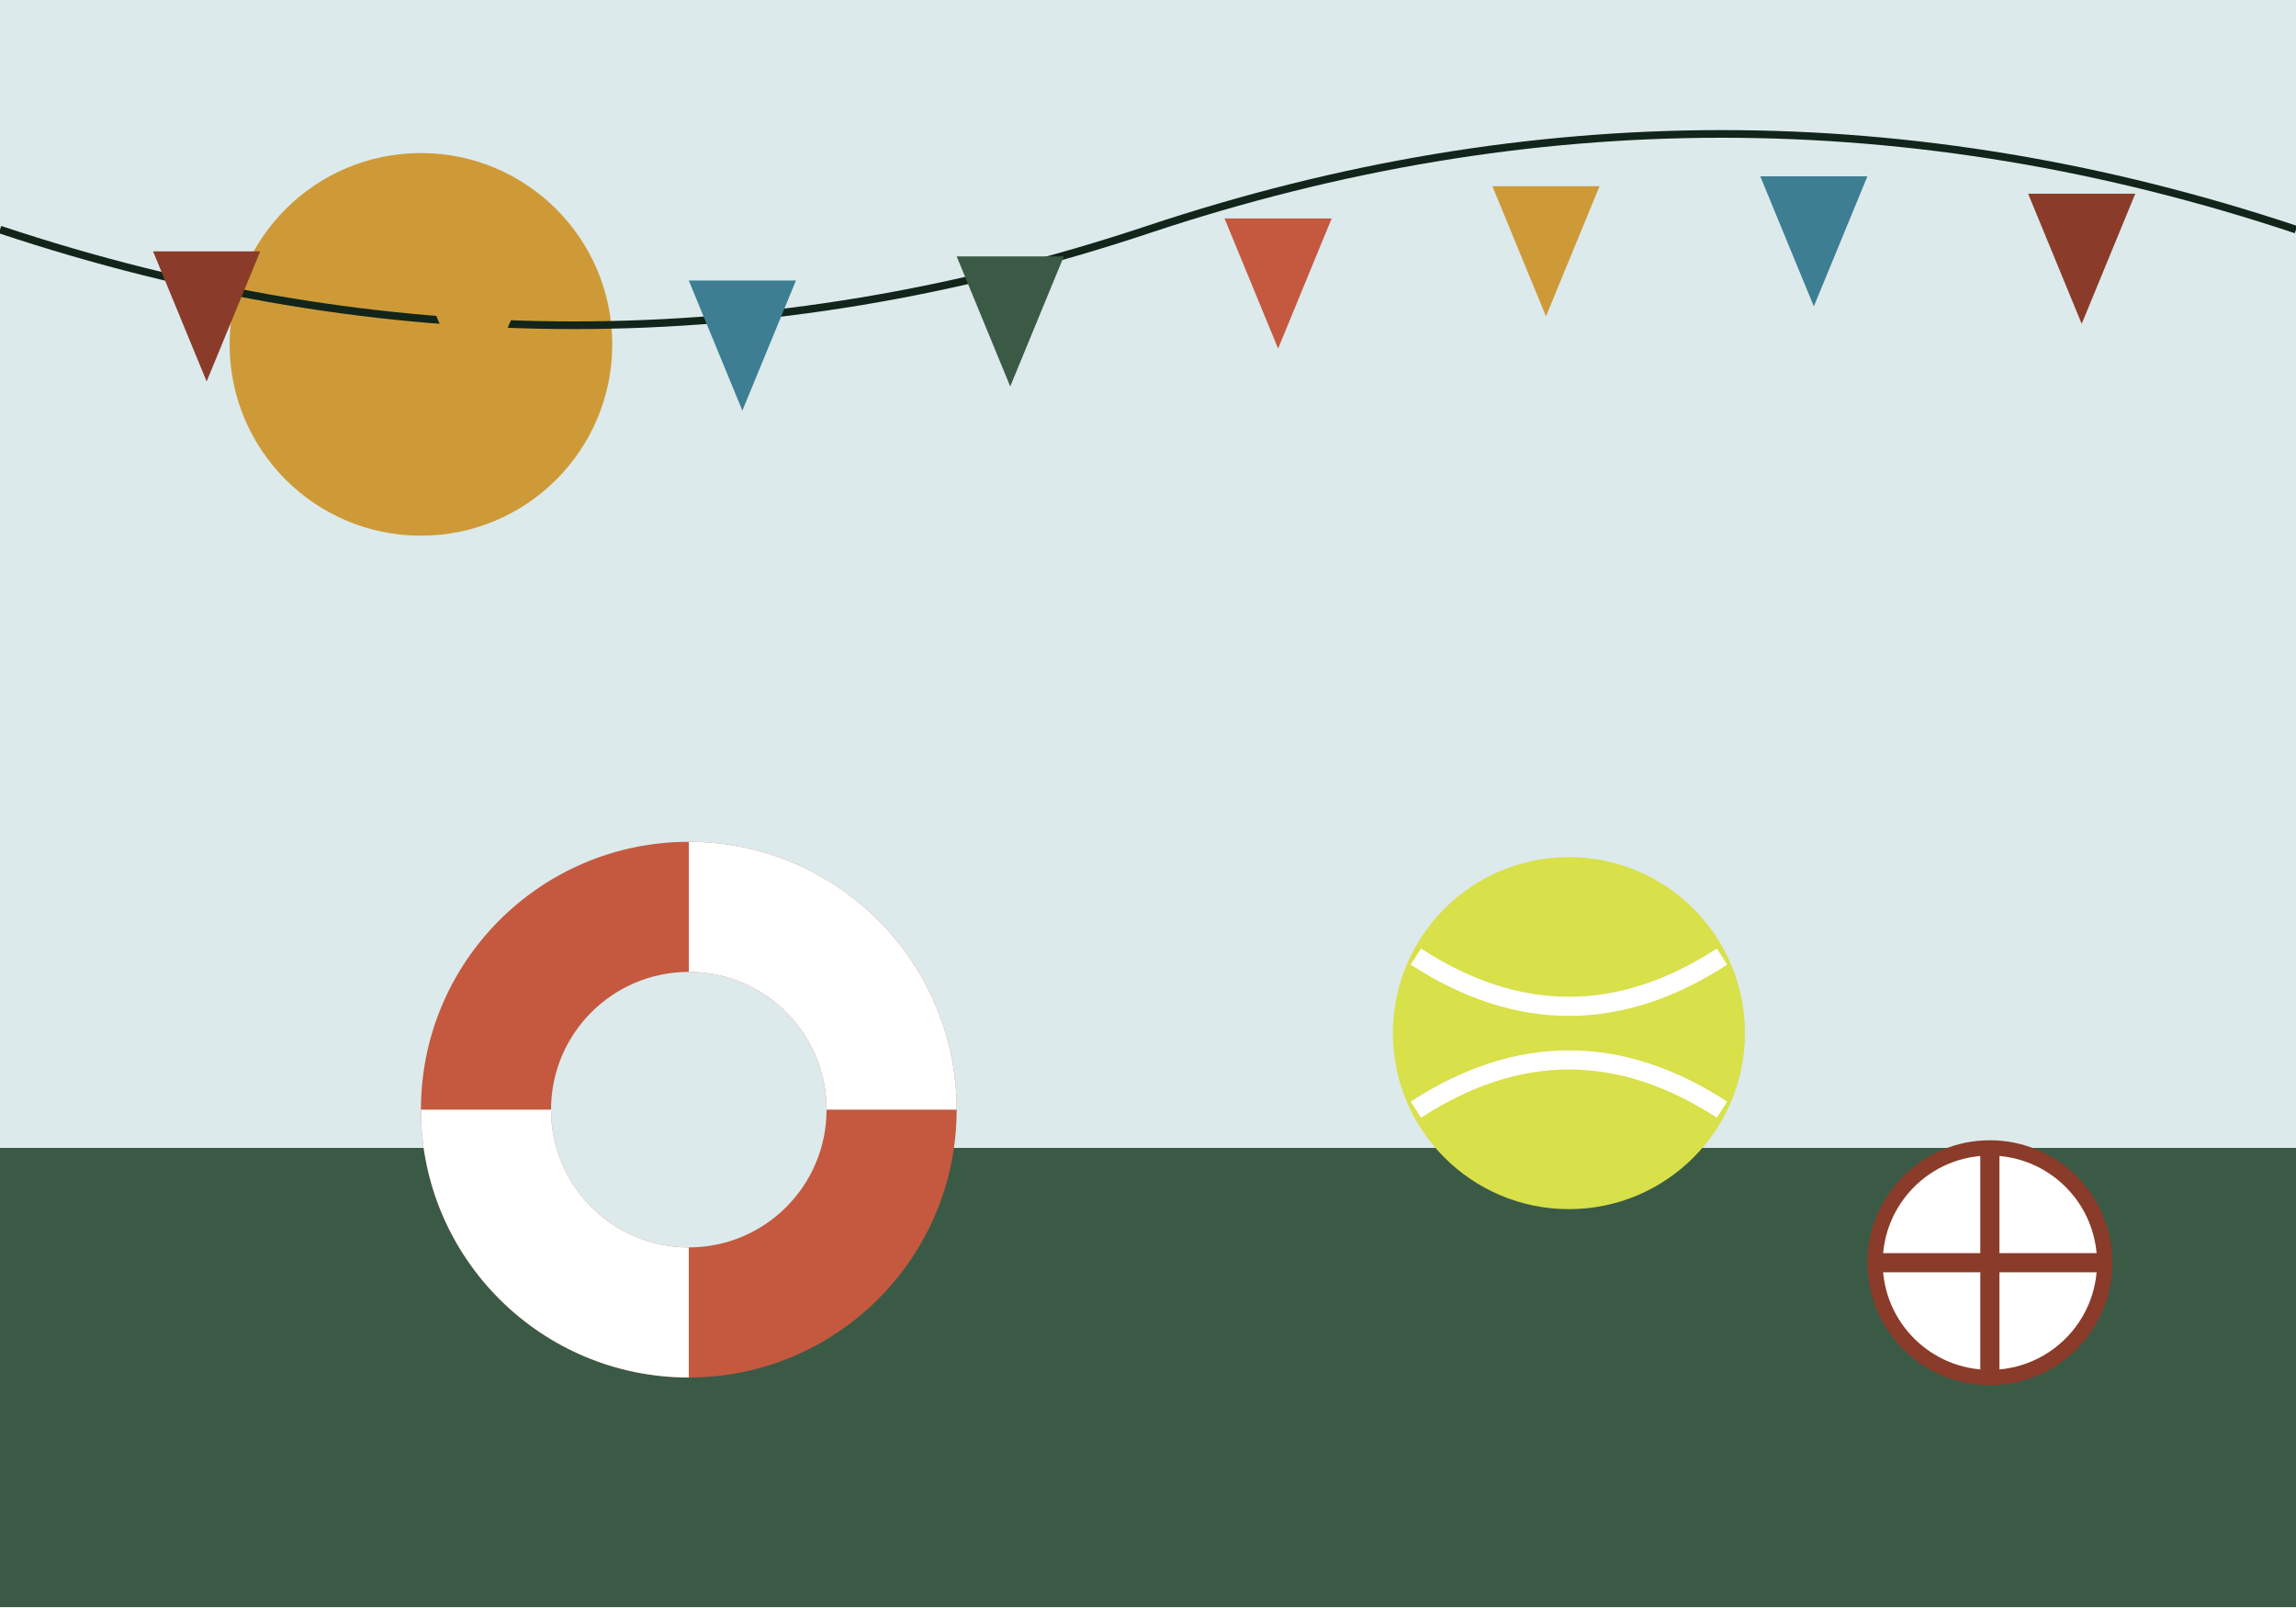
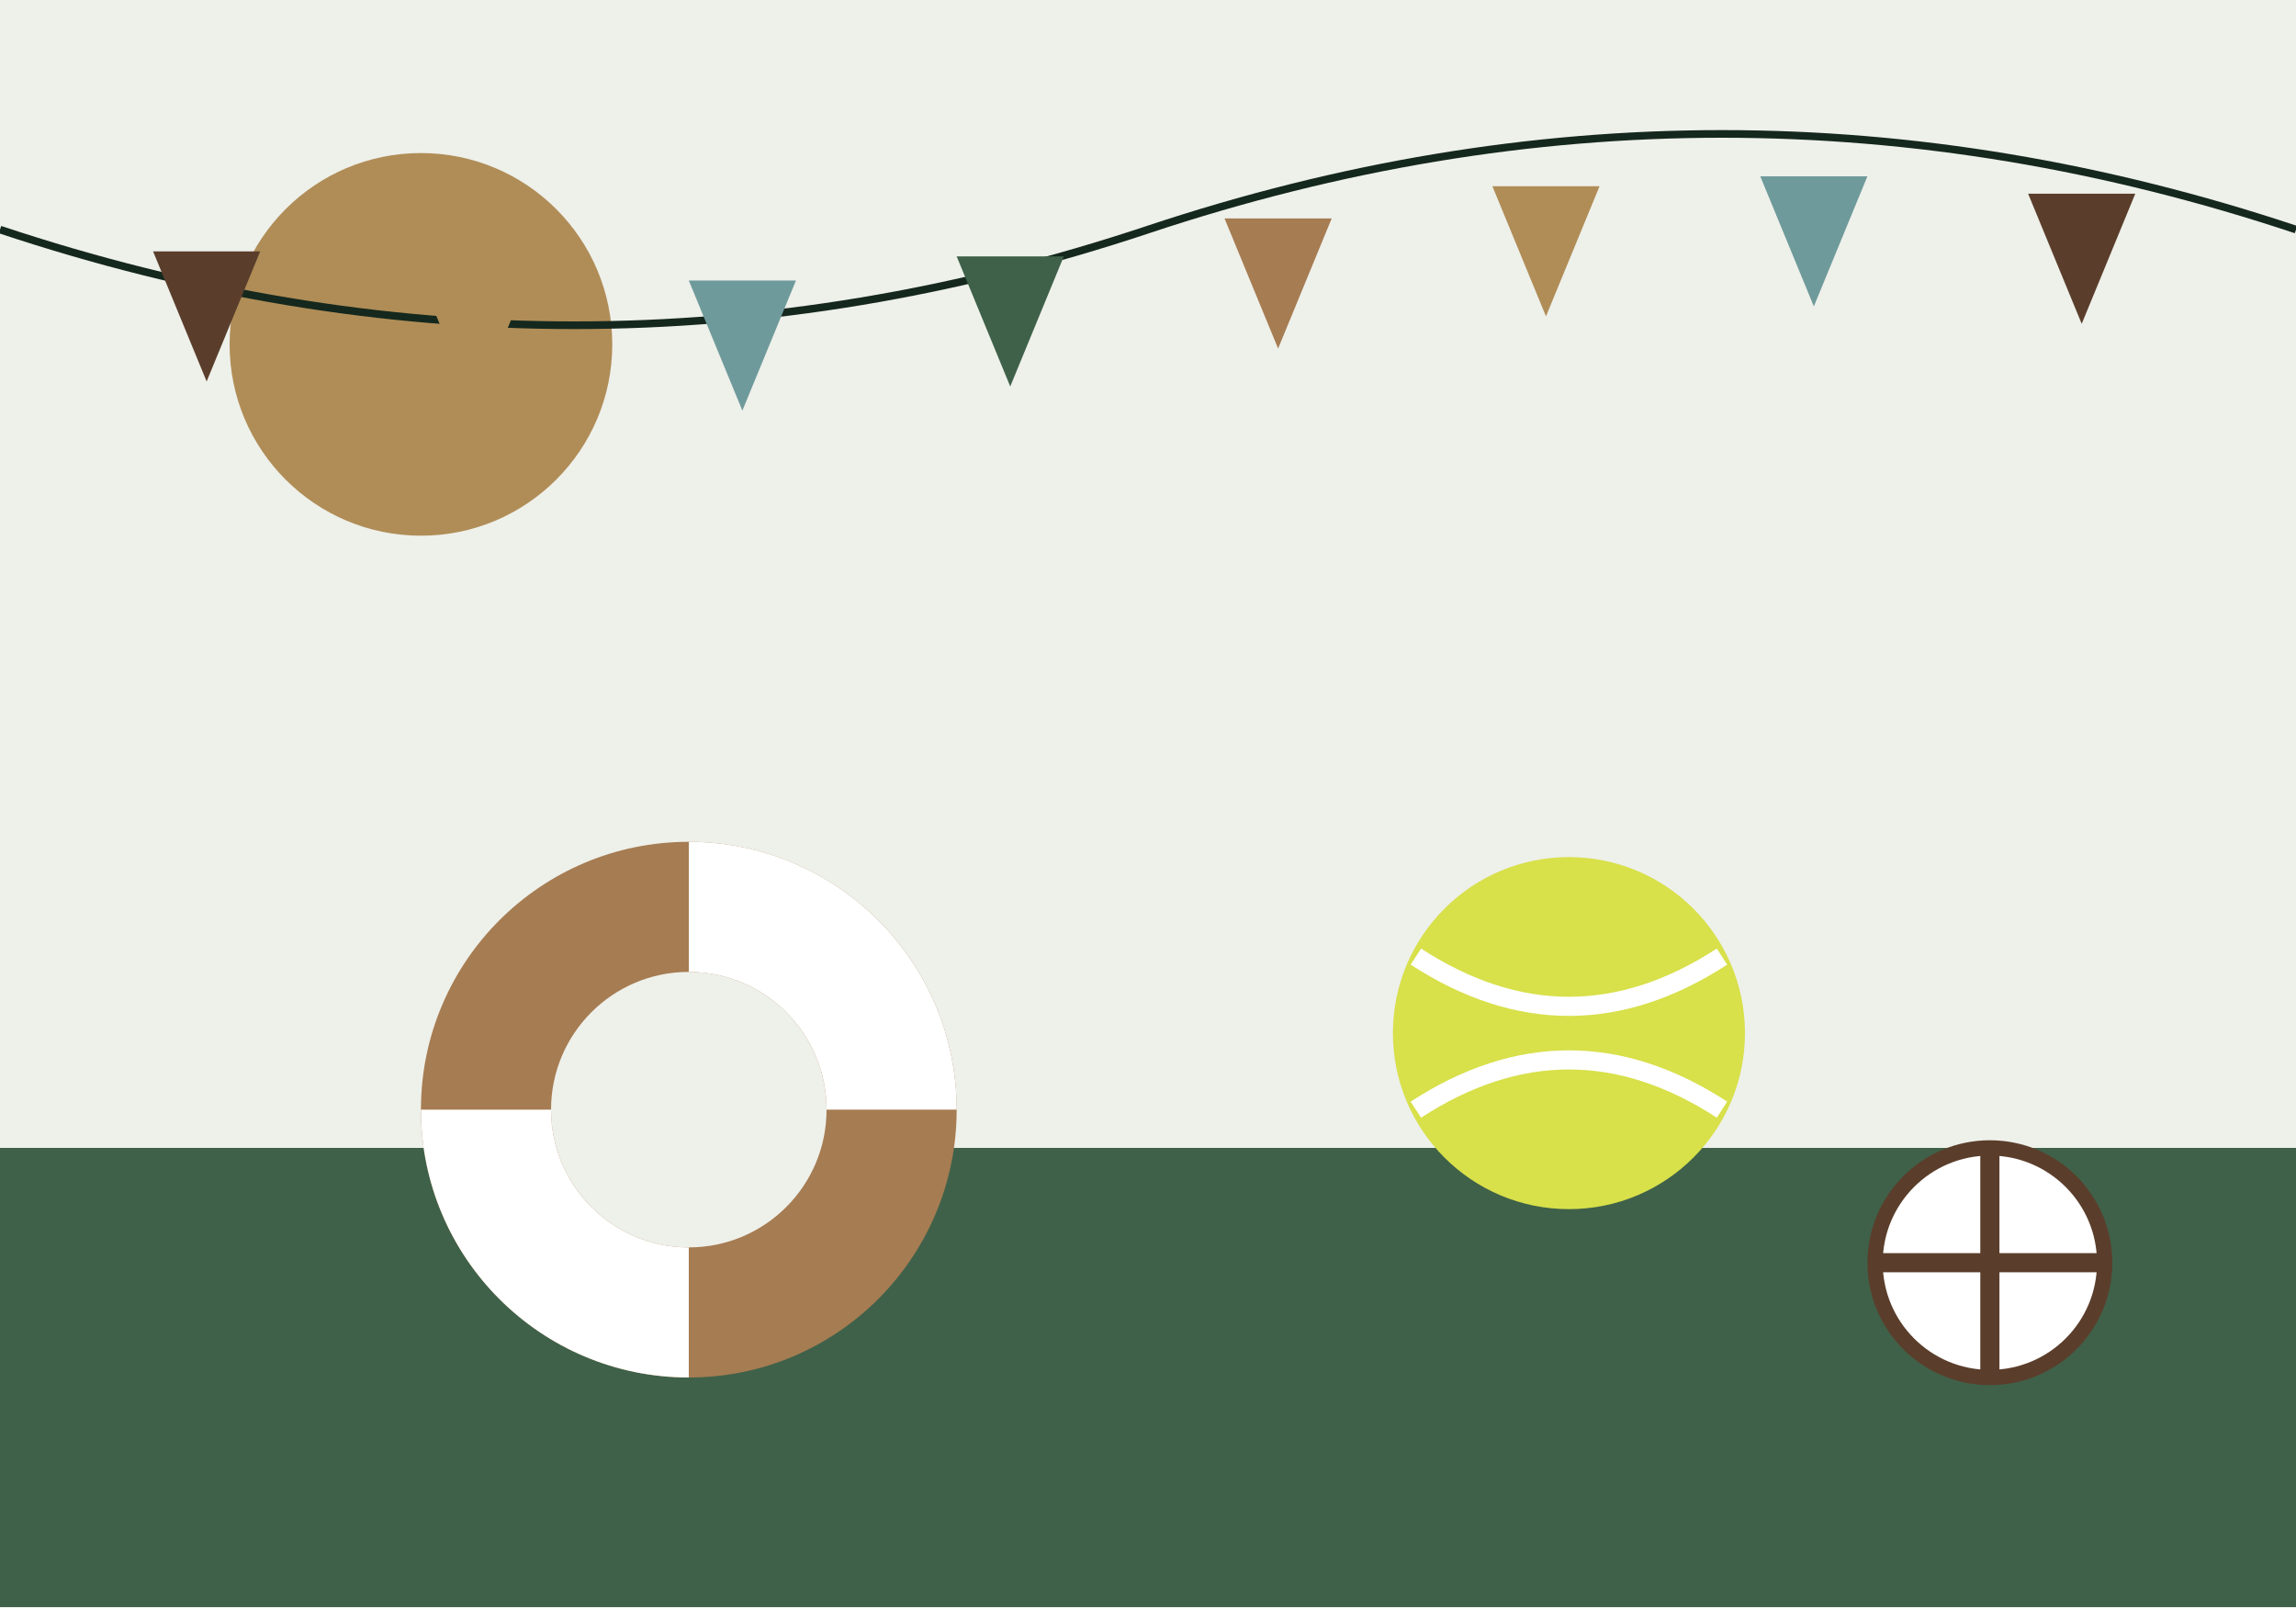
<svg xmlns="http://www.w3.org/2000/svg" viewBox="0 0 600 420" role="img" aria-label="Illustration of camp pennants, a pool float ring and balls">
-   <rect width="600" height="420" fill="#DCEAEC" />
-   <circle cx="110" cy="90" r="50" fill="#CE9A38" />
-   <path d="M0 60 Q150 110 300 60 T600 60" stroke="#12251A" stroke-width="2" fill="none" />
-   <path d="M40 65.694 l14 34 l14 -34z" fill="#8A3B29" />
-   <path d="M110 72.789 l14 34 l14 -34z" fill="#CE9A38" />
-   <path d="M180 73.315 l14 34 l14 -34z" fill="#3D7E93" />
-   <path d="M250 67.002 l14 34 l14 -34z" fill="#3B5A45" />
-   <path d="M320 57.093 l14 34 l14 -34z" fill="#C4593F" />
-   <path d="M390 48.676 l14 34 l14 -34z" fill="#CE9A38" />
-   <path d="M460 46.076 l14 34 l14 -34z" fill="#3D7E93" />
-   <path d="M530 50.628 l14 34 l14 -34z" fill="#8A3B29" />
-   <rect x="0" y="300" width="600" height="120" fill="#3B5A45" />
+   <style>
+ @media (prefers-reduced-motion: no-preference){
+ .bob{animation:bob 4s ease-in-out infinite;transform-box:fill-box;transform-origin:center}
+ .sway{animation:sway 5s ease-in-out infinite;transform-box:fill-box;transform-origin:bottom center}
+ .steam{animation:steam 3.2s ease-in-out infinite;opacity:0}
+ .steam.d2{animation-delay:1s}.steam.d3{animation-delay:2s}
+ .twinkle{animation:tw 2.6s ease-in-out infinite}
+ .twinkle:nth-of-type(2n){animation-delay:.8s}.twinkle:nth-of-type(3n){animation-delay:1.6s}
+ .wave{animation:wave 6s linear infinite}
+ .bx{animation:bx 3.2s ease-in-out infinite alternate}
+ .by{animation:by .8s cubic-bezier(.5,0,.5,1) infinite alternate}
+ .toss{animation:toss 2.4s ease-in-out infinite}
+ .drift{animation:drift 9s ease-in-out infinite alternate}
+ .spin{animation:spin 30s linear infinite;transform-box:fill-box;transform-origin:center}
+ }
+ @keyframes bob{50%{transform:translateY(-8px)}}
+ @keyframes sway{0%,100%{transform:rotate(-2.5deg)}50%{transform:rotate(2.5deg)}}
+ @keyframes steam{0%{opacity:0;transform:translateY(12px)}35%{opacity:.9}100%{opacity:0;transform:translateY(-26px)}}
+ @keyframes tw{0%,100%{opacity:1}50%{opacity:.45}}
+ @keyframes wave{to{transform:translateX(-60px)}}
+ @keyframes bx{from{transform:translateX(-120px)}to{transform:translateX(90px)}}
+ @keyframes by{from{transform:translateY(-40px)}to{transform:translateY(20px)}}
+ @keyframes toss{0%,100%{transform:translateY(0)}50%{transform:translateY(-34px)}}
+ @keyframes drift{to{transform:translateX(40px)}}
+ @keyframes spin{to{transform:rotate(360deg)}}
+ </style>
+   <rect width="600" height="420" fill="#EEF0EA" />
+   <circle cx="110" cy="90" r="50" fill="#B08D57" />
+   <path d="M0 60 Q150 110 300 60 T600 60" stroke="#15281D" stroke-width="2" fill="none" />
+   <g class="sway">
+     <path d="M40 65.694 l14 34 l14 -34z" fill="#5A3E2B" />
+     <path d="M110 72.789 l14 34 l14 -34z" fill="#B08D57" />
+     <path d="M180 73.315 l14 34 l14 -34z" fill="#6F9A9B" />
+     <path d="M250 67.002 l14 34 l14 -34z" fill="#3F6149" />
+     <path d="M320 57.093 l14 34 l14 -34z" fill="#A67C52" />
+     <path d="M390 48.676 l14 34 l14 -34z" fill="#B08D57" />
+     <path d="M460 46.076 l14 34 l14 -34z" fill="#6F9A9B" />
+     <path d="M530 50.628 l14 34 l14 -34z" fill="#5A3E2B" />
+   </g>
+   <rect x="0" y="300" width="600" height="120" fill="#3F6149" />
  <g transform="translate(180 290)">
-     <circle r="70" fill="#C4593F" />
-     <circle r="36" fill="#DCEAEC" />
+     <circle r="70" fill="#A67C52" />
+     <circle r="36" fill="#EEF0EA" />
    <path d="M0 -70 A70 70 0 0 1 70 0 H36 A36 36 0 0 0 0 -36Z M0 70 A70 70 0 0 1 -70 0 H-36 A36 36 0 0 0 0 36Z" fill="#fff" />
  </g>
  <g transform="translate(410 270)">
-     <circle r="46" fill="#D8E04A" />
-     <path d="M-40 -20 q40 26 80 0 M-40 20 q40 -26 80 0" stroke="#fff" stroke-width="5" fill="none" />
+     <g class="bob">
+       <circle r="46" fill="#D8E04A" />
+       <path d="M-40 -20 q40 26 80 0 M-40 20 q40 -26 80 0" stroke="#fff" stroke-width="5" fill="none" />
+     </g>
  </g>
  <g transform="translate(520 330)">
    <circle r="30" fill="#fff" />
-     <path d="M-30 0 H30 M0 -30 V30" stroke="#8A3B29" stroke-width="5" />
-     <circle r="30" fill="none" stroke="#8A3B29" stroke-width="4" />
+     <path d="M-30 0 H30 M0 -30 V30" stroke="#5A3E2B" stroke-width="5" />
+     <circle r="30" fill="none" stroke="#5A3E2B" stroke-width="4" />
  </g>
</svg>
